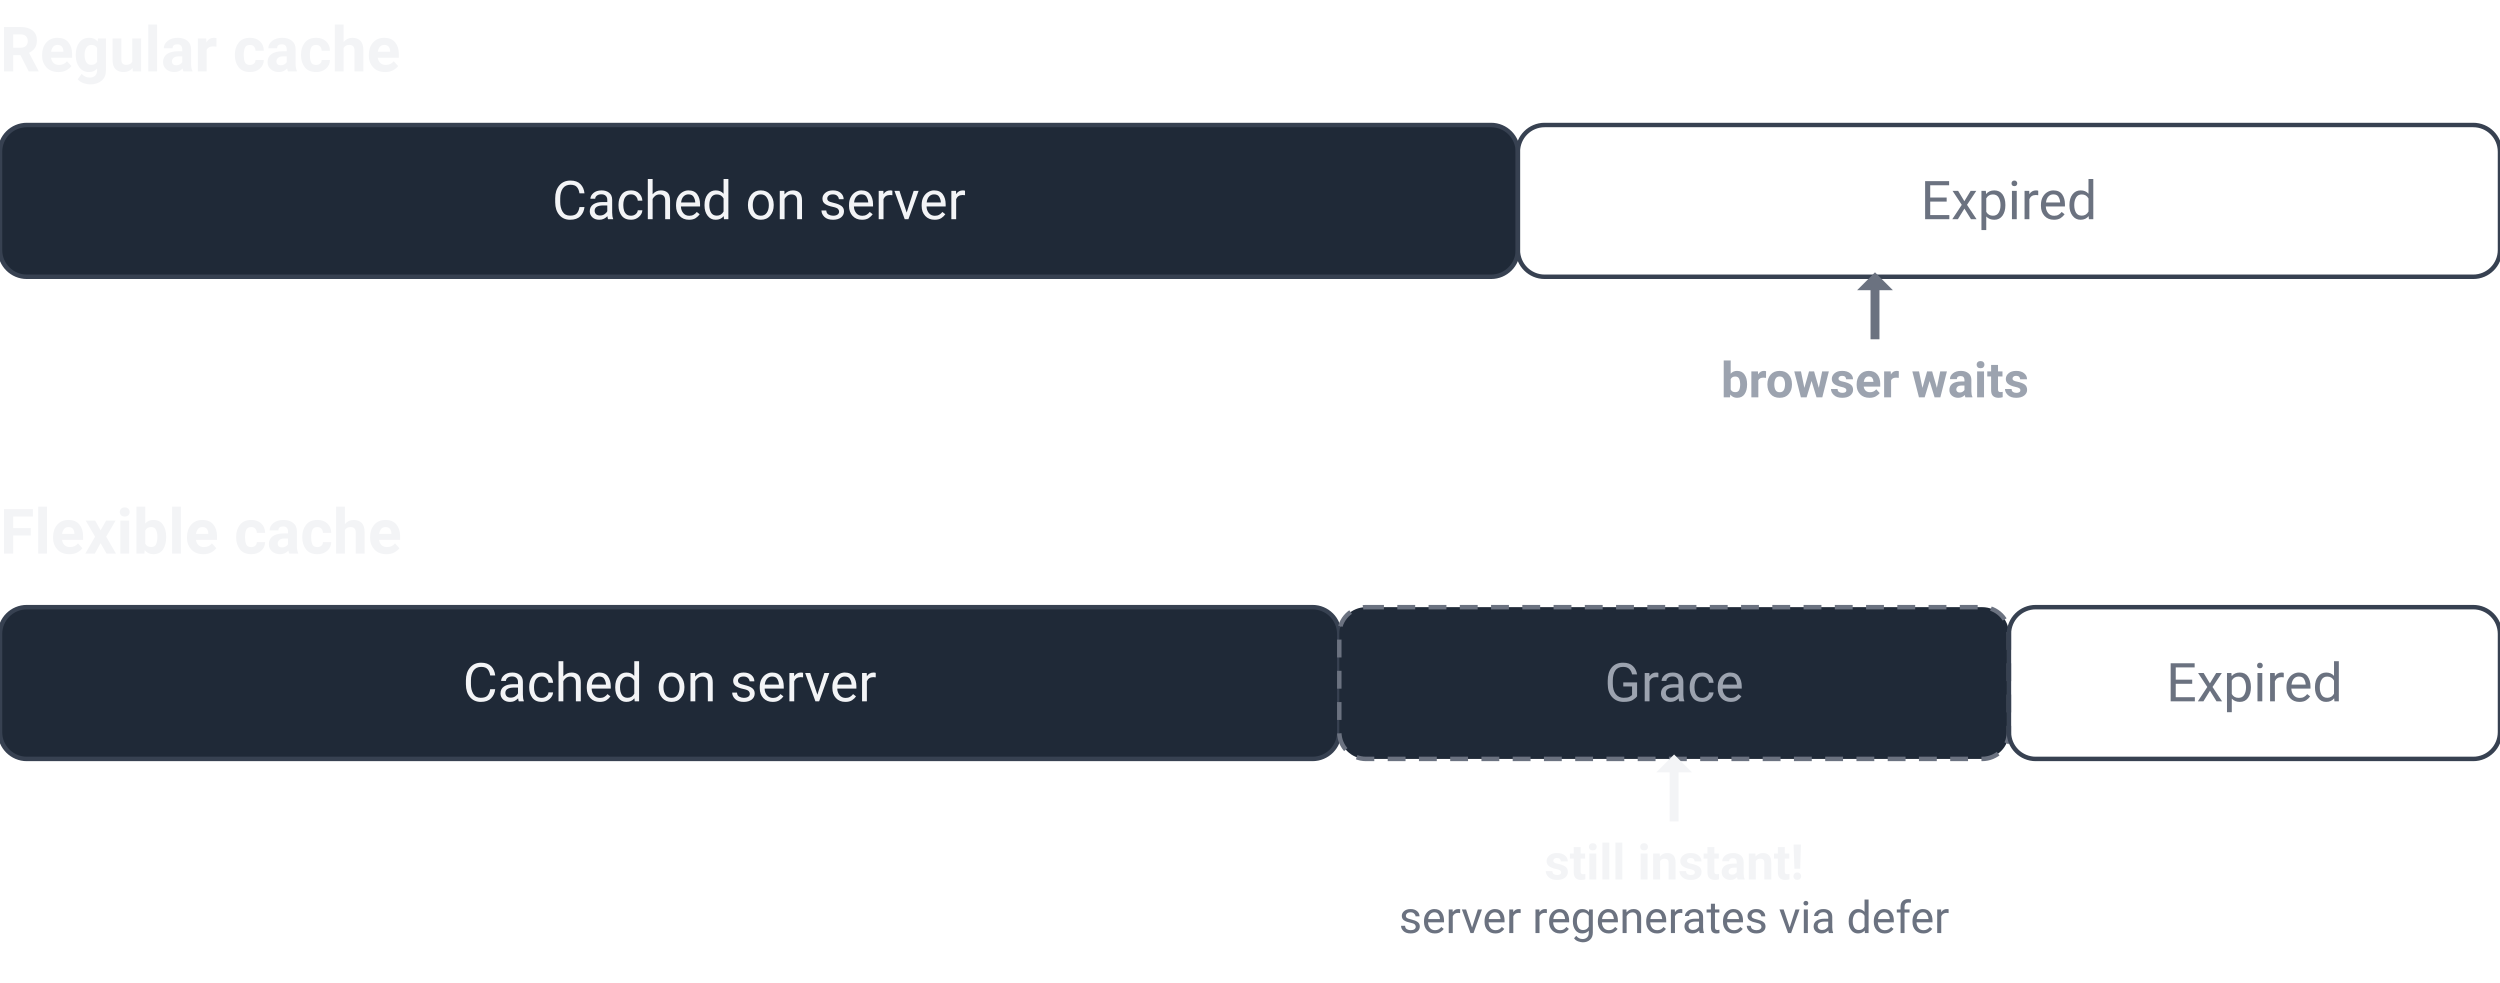
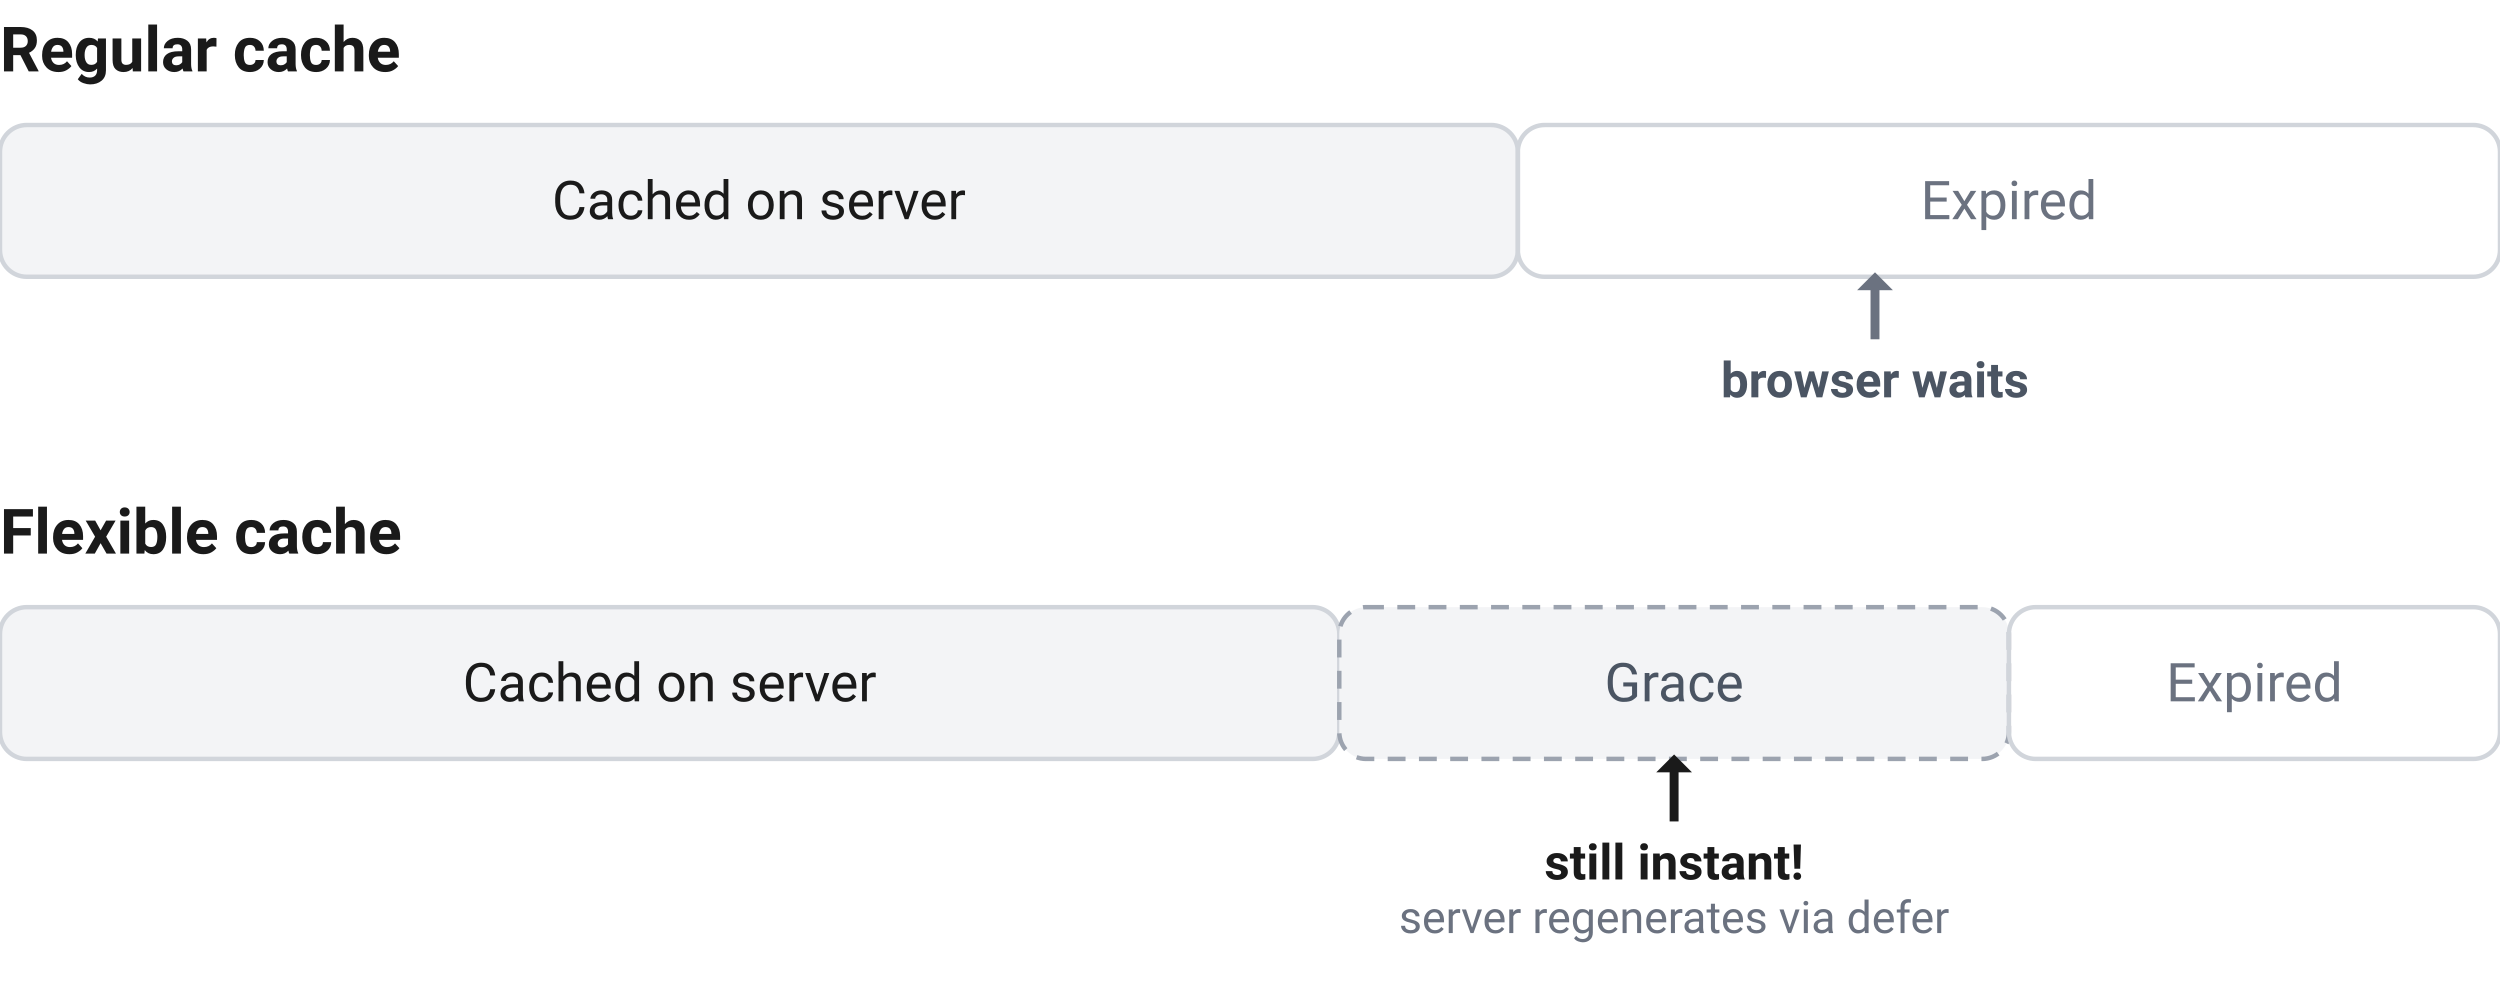
<svg xmlns="http://www.w3.org/2000/svg" viewBox="0 0 560 220" fill="none" style="font-family: ui-sans-serif, system-ui, -apple-system, BlinkMacSystemFont, 'Segoe UI', Roboto, 'Helvetica Neue', Arial, sans-serif">
-   <text x="0" y="16" fill="#f3f4f6" font-size="14" font-weight="600">Regular cache</text>
-   <rect x="0" y="28" width="340" height="34" rx="6" fill="#1f2937" stroke="#374151" stroke-width="1" />
-   <rect x="340" y="28" width="220" height="34" rx="6" fill="none" stroke="#374151" stroke-width="1" />
-   <text x="170" y="45" text-anchor="middle" dominant-baseline="central" fill="#f3f4f6" font-size="12">Cached on server</text>
+   <text x="0" y="16" fill="#1a1a1a" font-size="14" font-weight="600">Regular cache</text>
+   <rect x="0" y="28" width="340" height="34" rx="6" fill="#f3f4f6" stroke="#d1d5db" stroke-width="1" />
+   <rect x="340" y="28" width="220" height="34" rx="6" fill="none" stroke="#d1d5db" stroke-width="1" />
+   <text x="170" y="45" text-anchor="middle" dominant-baseline="central" fill="#1a1a1a" font-size="12">Cached on server</text>
  <text x="450" y="45" text-anchor="middle" dominant-baseline="central" fill="#6b7280" font-size="12">Expired</text>
  <line x1="420" y1="76" x2="420" y2="64" stroke="#6b7280" stroke-width="2" />
  <polygon points="416,65 424,65 420,61" fill="#6b7280" />
-   <text x="420" y="89" text-anchor="middle" fill="#9ca3af" font-size="11" font-weight="600">browser waits</text>
-   <text x="0" y="124" fill="#f3f4f6" font-size="14" font-weight="600">Flexible cache</text>
-   <rect x="0" y="136" width="300" height="34" rx="6" fill="#1f2937" stroke="#374151" stroke-width="1" />
-   <rect x="300" y="136" width="150" height="34" rx="6" fill="#1f2937" stroke="#6b7280" stroke-width="1" stroke-dasharray="4 3" />
-   <rect x="450" y="136" width="110" height="34" rx="6" fill="none" stroke="#374151" stroke-width="1" />
-   <text x="150" y="153" text-anchor="middle" dominant-baseline="central" fill="#f3f4f6" font-size="12">Cached on server</text>
-   <text x="375" y="153" text-anchor="middle" dominant-baseline="central" fill="#9ca3af" font-size="12">Grace</text>
+   <text x="420" y="89" text-anchor="middle" fill="#4b5563" font-size="11" font-weight="600">browser waits</text>
+   <text x="0" y="124" fill="#1a1a1a" font-size="14" font-weight="600">Flexible cache</text>
+   <rect x="0" y="136" width="300" height="34" rx="6" fill="#f3f4f6" stroke="#d1d5db" stroke-width="1" />
+   <rect x="300" y="136" width="150" height="34" rx="6" fill="#f3f4f6" stroke="#9ca3af" stroke-width="1" stroke-dasharray="4 3" />
+   <rect x="450" y="136" width="110" height="34" rx="6" fill="none" stroke="#d1d5db" stroke-width="1" />
+   <text x="150" y="153" text-anchor="middle" dominant-baseline="central" fill="#1a1a1a" font-size="12">Cached on server</text>
+   <text x="375" y="153" text-anchor="middle" dominant-baseline="central" fill="#4b5563" font-size="12">Grace</text>
  <text x="505" y="153" text-anchor="middle" dominant-baseline="central" fill="#6b7280" font-size="12">Expired</text>
-   <line x1="375" y1="184" x2="375" y2="172" stroke="#f3f4f6" stroke-width="2" />
-   <polygon points="371,173 379,173 375,169" fill="#f3f4f6" />
-   <text x="375" y="197" text-anchor="middle" fill="#f3f4f6" font-size="11" font-weight="600">still instant!</text>
+   <line x1="375" y1="184" x2="375" y2="172" stroke="#1a1a1a" stroke-width="2" />
+   <polygon points="371,173 379,173 375,169" fill="#1a1a1a" />
+   <text x="375" y="197" text-anchor="middle" fill="#1a1a1a" font-size="11" font-weight="600">still instant!</text>
  <text x="375" y="209" text-anchor="middle" fill="#6b7280" font-size="10">server regenerates via defer</text>
</svg>
